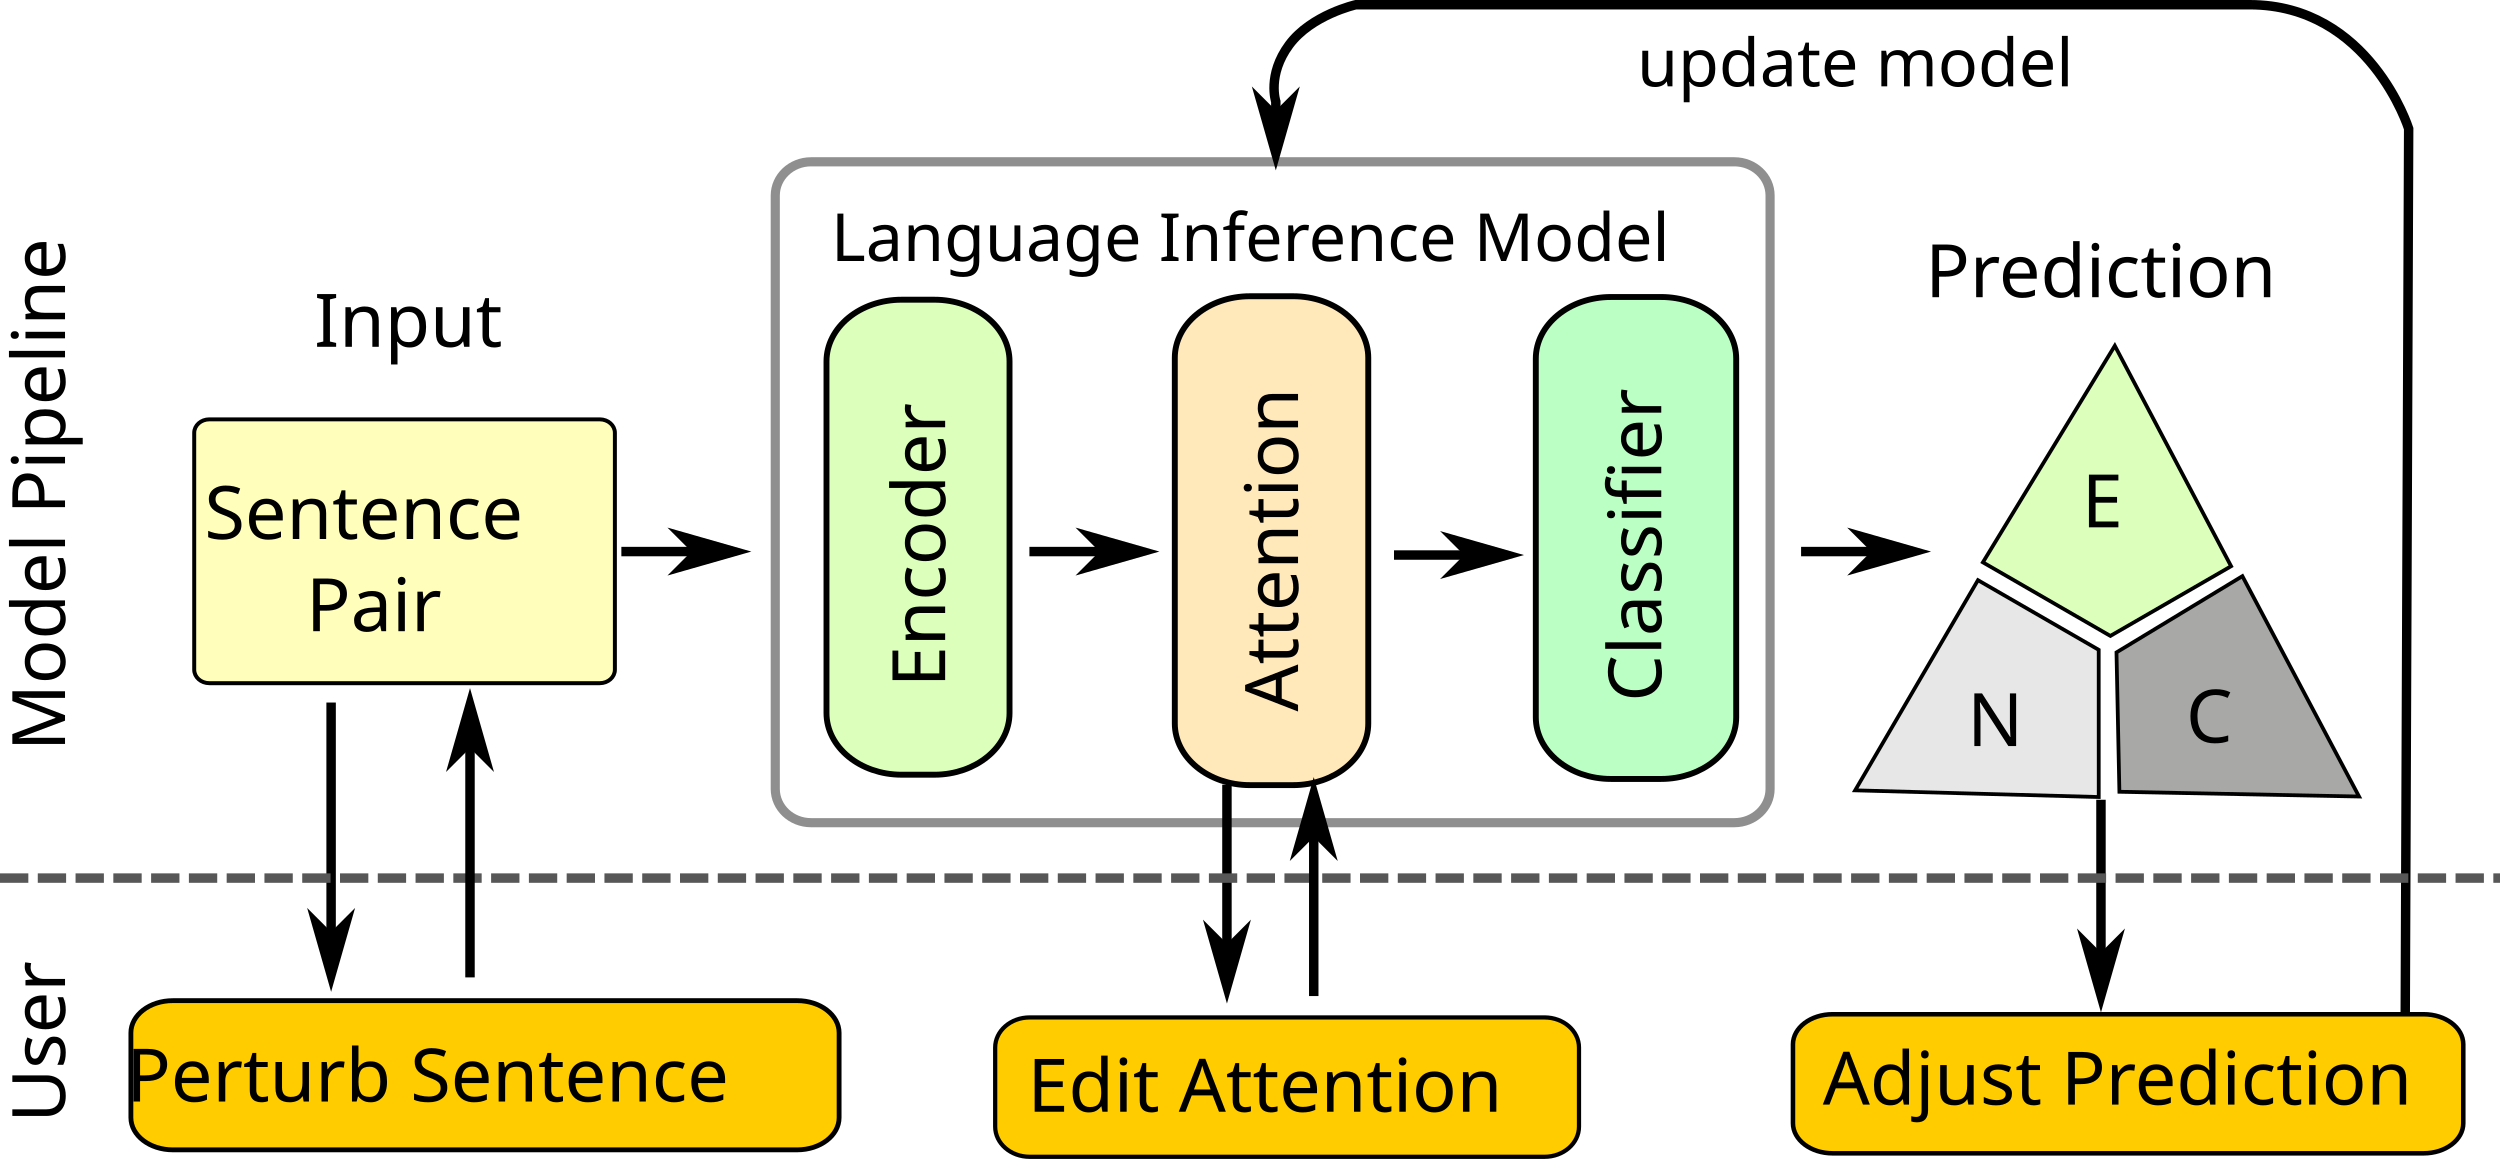
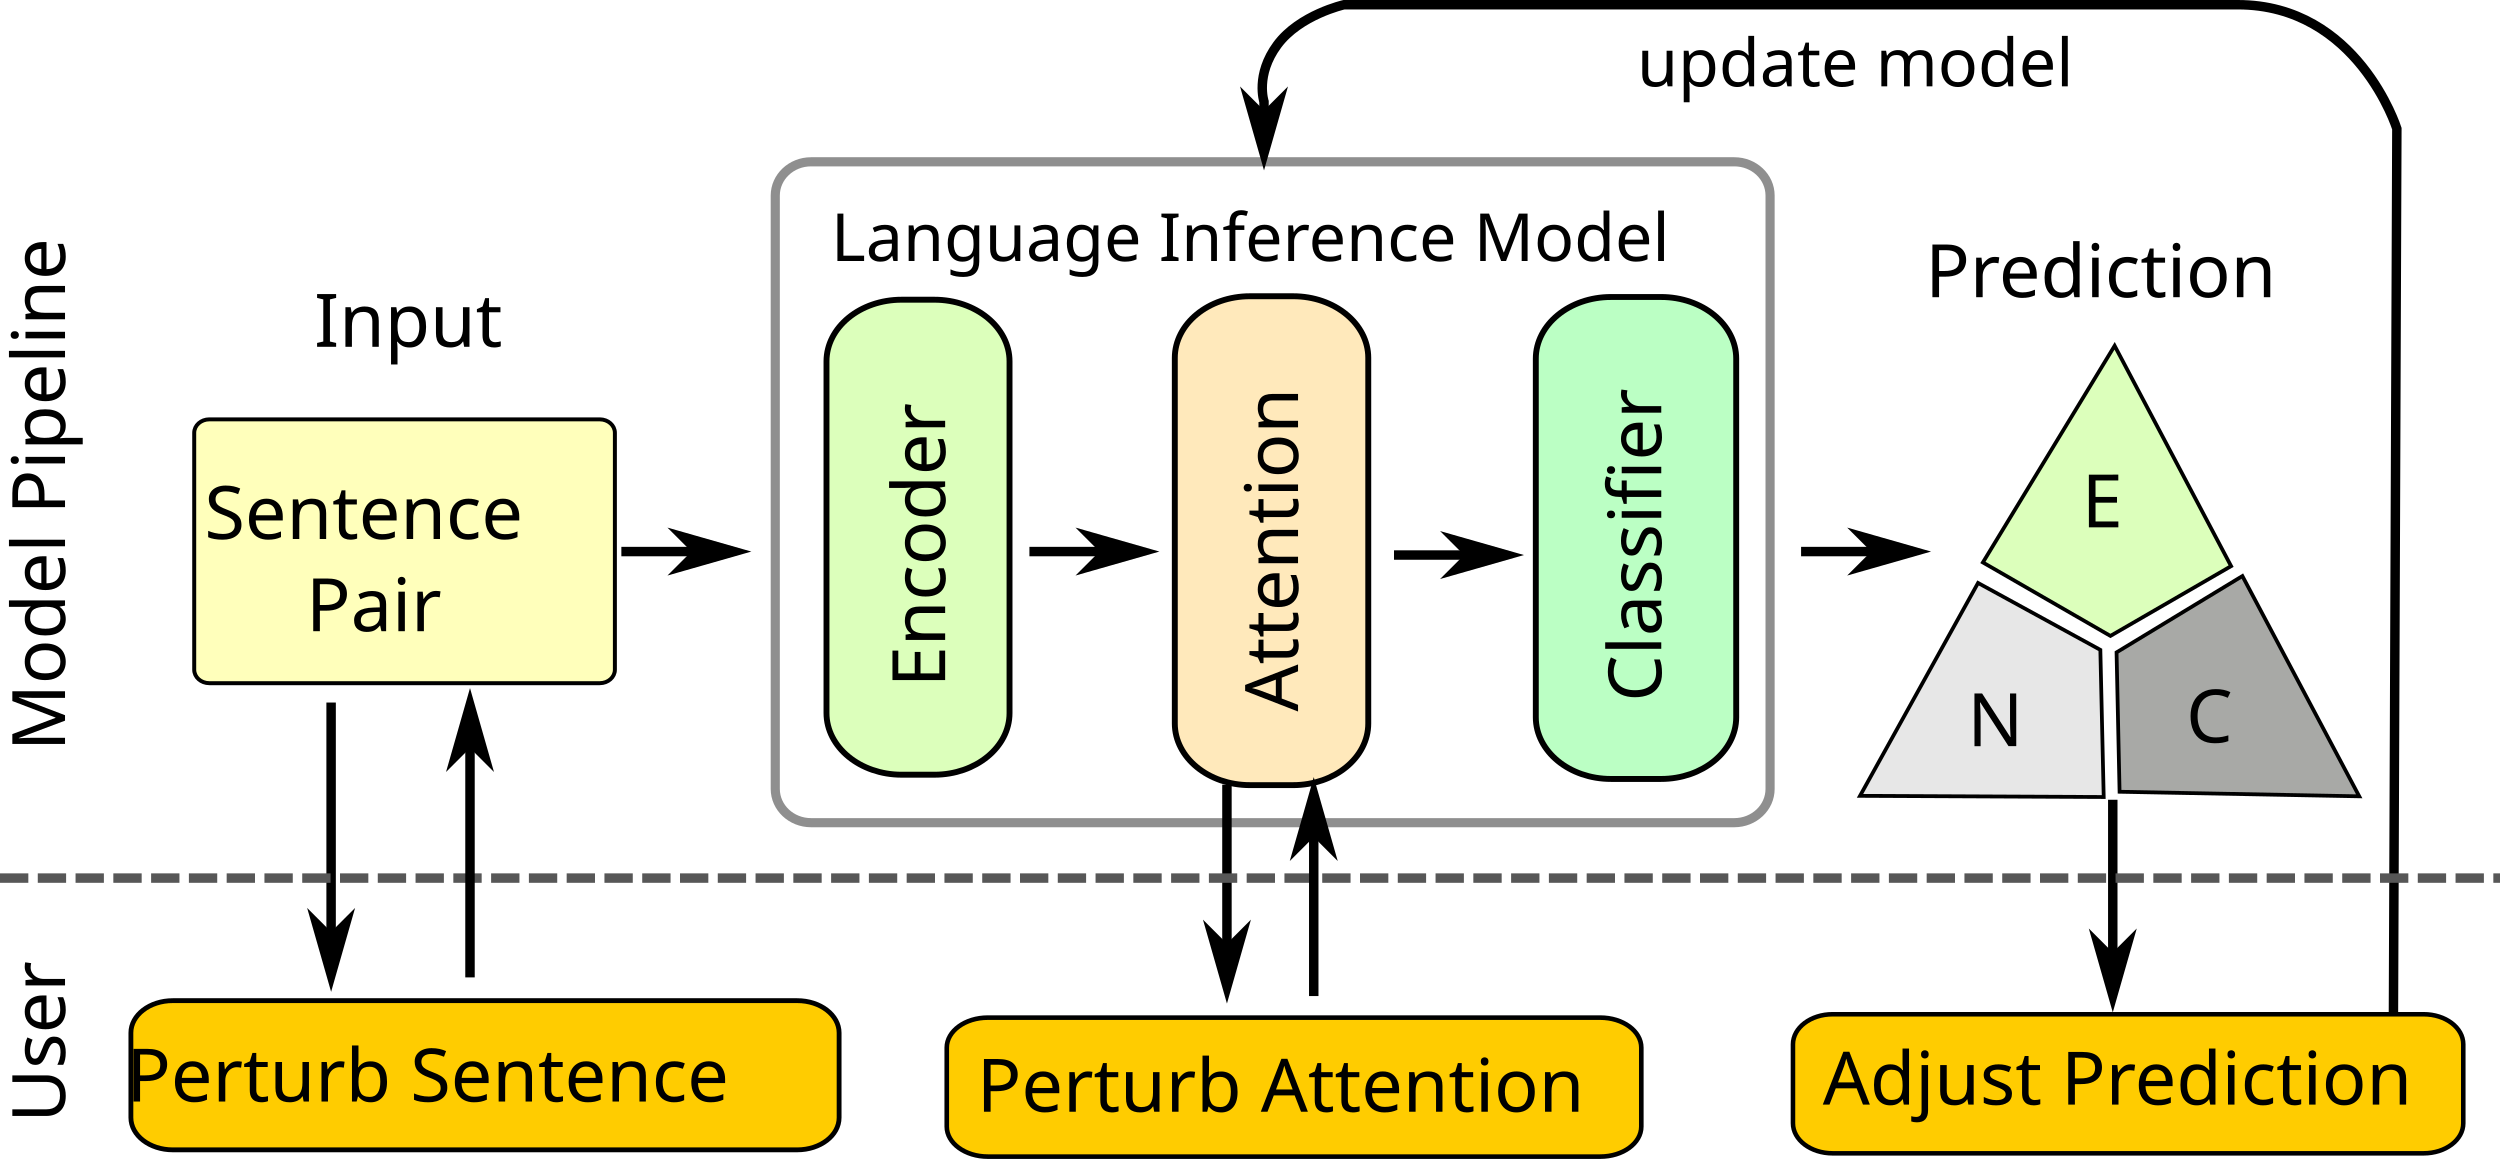
<svg xmlns="http://www.w3.org/2000/svg" width="597.647mm" height="277.051mm" viewBox="0 0 2117.647 981.677" id="svg2" version="1.1">
  <defs id="defs4">
    <marker orient="auto" refY="0" refX="0" id="marker4225" style="overflow:visible">
      <path id="path4227" d="M 0,0 5,-5 -12.5,0 5,5 0,0 Z" style="fill:#000000;fill-opacity:1;fill-rule:evenodd;stroke:#000000;stroke-width:1pt;stroke-opacity:1" transform="matrix(-0.4,0,0,-0.4,-4,0)" />
    </marker>
    <marker style="overflow:visible" id="marker4219" refX="0" refY="0" orient="auto">
      <path transform="matrix(-0.4,0,0,-0.4,-4,0)" style="fill:#000000;fill-opacity:1;fill-rule:evenodd;stroke:#000000;stroke-width:1pt;stroke-opacity:1" d="M 0,0 5,-5 -12.5,0 5,5 0,0 Z" id="path4221" />
    </marker>
    <marker orient="auto" refY="0" refX="0" id="marker4213" style="overflow:visible">
      <path id="path4215" d="M 0,0 5,-5 -12.5,0 5,5 0,0 Z" style="fill:#000000;fill-opacity:1;fill-rule:evenodd;stroke:#000000;stroke-width:1pt;stroke-opacity:1" transform="matrix(-0.4,0,0,-0.4,-4,0)" />
    </marker>
    <marker style="overflow:visible" id="marker9688" refX="0" refY="0" orient="auto">
      <path transform="matrix(-0.4,0,0,-0.4,-4,0)" style="fill:#000000;fill-opacity:1;fill-rule:evenodd;stroke:#000000;stroke-width:1pt;stroke-opacity:1" d="M 0,0 5,-5 -12.5,0 5,5 0,0 Z" id="path9690" />
    </marker>
    <marker style="overflow:visible" id="marker5078" refX="0" refY="0" orient="auto">
      <path transform="matrix(-0.4,0,0,-0.4,-4,0)" style="fill:#000000;fill-opacity:1;fill-rule:evenodd;stroke:#000000;stroke-width:1pt;stroke-opacity:1" d="M 0,0 5,-5 -12.5,0 5,5 0,0 Z" id="path5080" />
    </marker>
    <marker orient="auto" refY="0" refX="0" id="marker4545" style="overflow:visible">
      <path id="path4298" d="M 0,0 5,-5 -12.5,0 5,5 0,0 Z" style="fill:#000000;fill-opacity:1;fill-rule:evenodd;stroke:#000000;stroke-width:1pt;stroke-opacity:1" transform="matrix(-0.4,0,0,-0.4,-4,0)" />
    </marker>
    <marker style="overflow:visible" id="marker5138" refX="0" refY="0" orient="auto">
      <path transform="matrix(-0.4,0,0,-0.4,-4,0)" style="fill:#000000;fill-opacity:1;fill-rule:evenodd;stroke:#000000;stroke-width:1pt;stroke-opacity:1" d="M 0,0 5,-5 -12.5,0 5,5 0,0 Z" id="path5140" />
    </marker>
    <marker orient="auto" refY="0" refX="0" id="marker4988" style="overflow:visible">
      <path id="path4990" d="M 0,0 5,-5 -12.5,0 5,5 0,0 Z" style="fill:#000000;fill-opacity:1;fill-rule:evenodd;stroke:#000000;stroke-width:1pt;stroke-opacity:1" transform="matrix(-0.4,0,0,-0.4,-4,0)" />
    </marker>
    <marker orient="auto" refY="0" refX="0" id="marker4760" style="overflow:visible">
      <path id="path4762" d="M 0,0 5,-5 -12.5,0 5,5 0,0 Z" style="fill:#000000;fill-opacity:1;fill-rule:evenodd;stroke:#000000;stroke-width:1pt;stroke-opacity:1" transform="matrix(-0.4,0,0,-0.4,-4,0)" />
    </marker>
    <marker orient="auto" refY="0" refX="0" id="Arrow1Mend" style="overflow:visible">
      <path id="path4218" d="M 0,0 5,-5 -12.5,0 5,5 0,0 Z" style="fill:#000000;fill-opacity:1;fill-rule:evenodd;stroke:#000000;stroke-width:1pt;stroke-opacity:1" transform="matrix(-0.4,0,0,-0.4,-4,0)" />
    </marker>
    <marker style="overflow:visible" id="marker4566" refX="0" refY="0" orient="auto">
      <path transform="matrix(-0.4,0,0,-0.4,-4,0)" style="fill:#000000;fill-opacity:1;fill-rule:evenodd;stroke:#000000;stroke-width:1pt;stroke-opacity:1" d="M 0,0 5,-5 -12.5,0 5,5 0,0 Z" id="path4568" />
    </marker>
  </defs>
  <g id="layer1" transform="translate(843.6597,-2.462546)">
    <rect style="fill:#ffffbb;fill-opacity:1;stroke:#000000;stroke-width:3.371;stroke-miterlimit:4;stroke-dasharray:none;stroke-dashoffset:0;stroke-opacity:1" id="rect4136" width="356.335" height="223.478" x="-679.151" y="357.682" rx="12.804" ry="11.404" />
    <text xml:space="preserve" style="font-style:normal;font-weight:normal;font-size:40px;line-height:125%;font-family:sans-serif;letter-spacing:0px;word-spacing:0px;fill:#000000;fill-opacity:1;stroke:none;stroke-width:1px;stroke-linecap:butt;stroke-linejoin:miter;stroke-opacity:1" x="-500.995" y="459.001" id="text4138">
      <tspan x="-491.046" y="459.001" style="font-size:62.5px;text-align:center;text-anchor:middle" id="tspan4269">Sentence </tspan>
      <tspan x="-500.995" y="537.126" id="tspan4148" style="font-size:62.5px;text-align:center;text-anchor:middle">Pair</tspan>
    </text>
    <rect ry="63.639" rx="52.21" y="-143.571" x="-658.69" height="155.042" width="402.353" id="rect4152" style="fill:#dcffbb;fill-opacity:1;stroke:#000000;stroke-width:5;stroke-miterlimit:4;stroke-dasharray:none;stroke-dashoffset:0;stroke-opacity:1" transform="matrix(0,-1,1,0,0,0)" />
    <text xml:space="preserve" style="font-style:normal;font-weight:normal;font-size:40px;line-height:125%;font-family:sans-serif;letter-spacing:0px;word-spacing:0px;fill:#000000;fill-opacity:1;stroke:none;stroke-width:1px;stroke-linecap:butt;stroke-linejoin:miter;stroke-opacity:1" x="-584.572" y="-43.067" id="text4154" transform="matrix(0,-1,1,0,0,0)">
      <tspan x="-584.572" y="-43.067" style="font-size:62.5px" id="tspan4158">Encoder</tspan>
    </text>
    <rect style="fill:#ffe9bb;fill-opacity:1;stroke:#000000;stroke-width:5;stroke-miterlimit:4;stroke-dasharray:none;stroke-dashoffset:0;stroke-opacity:1" id="rect4162" width="414.118" height="163.866" x="-667.513" y="151.471" rx="52.21" ry="63.639" transform="matrix(0,-1,1,0,0,0)" />
    <text id="text4164" y="255.857" x="-605.16" style="font-style:normal;font-weight:normal;font-size:40px;line-height:125%;font-family:sans-serif;letter-spacing:0px;word-spacing:0px;fill:#000000;fill-opacity:1;stroke:none;stroke-width:1px;stroke-linecap:butt;stroke-linejoin:miter;stroke-opacity:1" xml:space="preserve" transform="matrix(0,-1,1,0,0,0)">
      <tspan id="tspan4166" style="font-size:62.5px" y="255.857" x="-605.16">Attention</tspan>
    </text>
    <rect ry="63.639" rx="52.21" y="457.26" x="-662.278" height="169.748" width="408.235" id="rect4168" style="fill:#bbffc4;fill-opacity:1;stroke:#000000;stroke-width:5;stroke-miterlimit:4;stroke-dasharray:none;stroke-dashoffset:0;stroke-opacity:1" transform="matrix(0,-1,1,0,0,0)" />
    <text xml:space="preserve" style="font-style:normal;font-weight:normal;font-size:40px;line-height:125%;font-family:sans-serif;letter-spacing:0px;word-spacing:0px;fill:#000000;fill-opacity:1;stroke:none;stroke-width:1px;stroke-linecap:butt;stroke-linejoin:miter;stroke-opacity:1" x="-596.866" y="563.529" id="text4170" transform="matrix(0,-1,1,0,0,0)">
      <tspan x="-596.866" y="563.529" style="font-size:62.5px" id="tspan4172">Classifier</tspan>
    </text>
    <text id="text4178" y="254.194" x="787.143" style="font-style:normal;font-weight:normal;font-size:40px;line-height:125%;font-family:sans-serif;letter-spacing:0px;word-spacing:0px;fill:#000000;fill-opacity:1;stroke:none;stroke-width:1px;stroke-linecap:butt;stroke-linejoin:miter;stroke-opacity:1" xml:space="preserve">
      <tspan style="font-size:62.5px" id="tspan4186" y="254.194" x="787.143">Prediction</tspan>
    </text>
-     <path style="fill:#dcffbb;fill-opacity:1;fill-rule:evenodd;stroke:#000000;stroke-width:3.2;stroke-linecap:butt;stroke-linejoin:miter;stroke-miterlimit:4;stroke-dasharray:none;stroke-opacity:1" d="m 947.714,295.354 -111.743,183.441 107.966,62.334 102.271,-59.046 z" id="path4197" />
-     <path id="path4199" d="m 727.75,671.928 206.343,5.664 -0.026,-124.669 -102.284,-59.025 z" style="fill:#e7e7e7;fill-opacity:1;fill-rule:evenodd;stroke:#000000;stroke-width:3.2;stroke-linecap:butt;stroke-linejoin:miter;stroke-miterlimit:4;stroke-dasharray:none;stroke-opacity:1" />
-     <path style="fill:#a8a9a6;fill-opacity:1;fill-rule:evenodd;stroke:#000000;stroke-width:3.2;stroke-linecap:butt;stroke-linejoin:miter;stroke-miterlimit:4;stroke-dasharray:none;stroke-opacity:1" d="m 1154.593,677.157 -98.819,-186.66 -106.642,64.574 2.464,118.067 z" id="path4201" />
+     <path style="fill:#dcffbb;fill-opacity:1;fill-rule:evenodd;stroke:#000000;stroke-width:3.2;stroke-linecap:butt;stroke-linejoin:miter;stroke-miterlimit:4;stroke-dasharray:none;stroke-opacity:1" d="M 947.562,295.349 835.966,478.879 943.982,541.127 1046.206,481.999 Z" id="path4197" />
+     <path id="path4199" d="M 731.886,676.597 938.304,677.589 935.455,552.953 831.861,496.259 Z" style="fill:#e7e7e7;fill-opacity:1;fill-rule:evenodd;stroke:#000000;stroke-width:3.2;stroke-linecap:butt;stroke-linejoin:miter;stroke-miterlimit:4;stroke-dasharray:none;stroke-opacity:1" />
+     <path style="fill:#a8a9a6;fill-opacity:1;fill-rule:evenodd;stroke:#000000;stroke-width:3.2;stroke-linecap:butt;stroke-linejoin:miter;stroke-miterlimit:4;stroke-dasharray:none;stroke-opacity:1" d="m 1154.746,676.986 -98.969,-186.581 -106.59,64.659 2.559,118.065 z" id="path4201" />
    <path id="path4564" d="m 337.143,472.614 94.352,0" style="fill:none;fill-rule:evenodd;stroke:#000000;stroke-width:8;stroke-linecap:butt;stroke-linejoin:miter;stroke-miterlimit:4;stroke-dasharray:none;stroke-opacity:1;marker-end:url(#marker4566)" />
    <path style="fill:none;fill-rule:evenodd;stroke:#000000;stroke-width:8;stroke-linecap:butt;stroke-linejoin:miter;stroke-miterlimit:4;stroke-dasharray:none;stroke-opacity:1;marker-end:url(#marker4760)" d="m 681.966,469.673 94.352,0" id="path4758" />
-     <text xml:space="preserve" style="font-style:normal;font-weight:normal;font-size:40px;line-height:125%;font-family:sans-serif;letter-spacing:0px;word-spacing:0px;fill:#000000;fill-opacity:1;stroke:none;stroke-width:1px;stroke-linecap:butt;stroke-linejoin:miter;stroke-opacity:1" x="822.672" y="634.429" id="text4968">
-       <tspan x="822.672" y="634.429" id="tspan4970" style="font-size:62.5px">N</tspan>
+     <text xml:space="preserve" style="font-style:normal;font-weight:normal;font-size:40px;line-height:125%;font-family:sans-serif;letter-spacing:0px;word-spacing:0px;fill:#000000;fill-opacity:1;stroke:none;stroke-width:1px;stroke-linecap:butt;stroke-linejoin:miter;stroke-opacity:1" x="822.283" y="635.182" id="text4968" transform="matrix(0.9999997,-8.0020229e-4,8.0020229e-4,0.9999997,0,0)">
+       <tspan x="822.283" y="635.182" id="tspan4970" style="font-size:62.5px">N</tspan>
    </text>
-     <text id="text4972" y="631.488" x="1007.966" style="font-style:normal;font-weight:normal;font-size:40px;line-height:125%;font-family:sans-serif;letter-spacing:0px;word-spacing:0px;fill:#000000;fill-opacity:1;stroke:none;stroke-width:1px;stroke-linecap:butt;stroke-linejoin:miter;stroke-opacity:1" xml:space="preserve">
-       <tspan style="font-size:62.5px" id="tspan4974" y="631.488" x="1007.966">C</tspan>
+     <text id="text4972" y="632.241" x="1007.577" style="font-style:normal;font-weight:normal;font-size:40px;line-height:125%;font-family:sans-serif;letter-spacing:0px;word-spacing:0px;fill:#000000;fill-opacity:1;stroke:none;stroke-width:1px;stroke-linecap:butt;stroke-linejoin:miter;stroke-opacity:1" xml:space="preserve" transform="matrix(0.9999997,-8.0020229e-4,8.0020229e-4,0.9999997,0,0)">
+       <tspan style="font-size:62.5px" id="tspan4974" y="632.241" x="1007.577">C</tspan>
    </text>
-     <text xml:space="preserve" style="font-style:normal;font-weight:normal;font-size:40px;line-height:125%;font-family:sans-serif;letter-spacing:0px;word-spacing:0px;fill:#000000;fill-opacity:1;stroke:none;stroke-width:1px;stroke-linecap:butt;stroke-linejoin:miter;stroke-opacity:1" x="919.731" y="449.135" id="text4976">
-       <tspan x="919.731" y="449.135" id="tspan4978" style="font-size:62.5px">E</tspan>
+     <text xml:space="preserve" style="font-style:normal;font-weight:normal;font-size:40px;line-height:125%;font-family:sans-serif;letter-spacing:0px;word-spacing:0px;fill:#000000;fill-opacity:1;stroke:none;stroke-width:1px;stroke-linecap:butt;stroke-linejoin:miter;stroke-opacity:1" x="919.342" y="449.888" id="text4976" transform="matrix(0.9999997,-8.0020229e-4,8.0020229e-4,0.9999997,0,0)">
+       <tspan x="919.342" y="449.888" id="tspan4978" style="font-size:62.5px">E</tspan>
    </text>
    <path style="fill:none;fill-rule:evenodd;stroke:#000000;stroke-width:8;stroke-linecap:butt;stroke-linejoin:miter;stroke-miterlimit:4;stroke-dasharray:none;stroke-opacity:1;marker-end:url(#marker4988)" d="m 28.319,469.673 94.352,0" id="path4986" />
    <path id="path5136" d="m -317.328,469.673 94.352,0" style="fill:none;fill-rule:evenodd;stroke:#000000;stroke-width:8;stroke-linecap:butt;stroke-linejoin:miter;stroke-miterlimit:4;stroke-dasharray:none;stroke-opacity:1;marker-end:url(#marker5138)" />
    <rect ry="28.566" rx="30.28" y="139.518" x="-186.962" height="559.806" width="842.663" id="rect4275" style="fill:none;fill-opacity:1;stroke:#8f8f8f;stroke-width:7.743;stroke-miterlimit:4;stroke-dasharray:none;stroke-dashoffset:0;stroke-opacity:1" />
    <text xml:space="preserve" style="font-style:normal;font-weight:normal;font-size:75px;line-height:125%;font-family:Sans;letter-spacing:0px;word-spacing:0px;fill:#000000;fill-opacity:1;stroke:none;stroke-width:1px;stroke-linecap:butt;stroke-linejoin:miter;stroke-opacity:1" x="-139.777" y="223.55" id="text4277">
      <tspan id="tspan4279" x="-139.777" y="223.55" style="font-size:56.25px">Language Inference Model</tspan>
    </text>
-     <path style="fill:none;fill-rule:evenodd;stroke:#000000;stroke-width:8;stroke-linecap:butt;stroke-linejoin:miter;stroke-miterlimit:4;stroke-dasharray:none;stroke-opacity:1;marker-end:url(#marker4545)" d="m 1193.679,872.823 2.942,-761.397 c 0,0 -33.072,-104.963 -134.763,-104.963 l -757.033,0 c 0,0 -37.663,8.493 -56.495,33.972 -18.832,25.479 -11.299,48.127 -11.299,48.127 l 0,42.465" id="path4283" />
+     <path style="fill:none;fill-rule:evenodd;stroke:#000000;stroke-width:8;stroke-linecap:butt;stroke-linejoin:miter;stroke-miterlimit:4;stroke-dasharray:none;stroke-opacity:1;marker-end:url(#marker4545)" d="m 1183.679,872.823 2.942,-761.397 c 0,0 -33.072,-104.963 -134.763,-104.963 l -757.033,0 c 0,0 -37.663,8.493 -56.495,33.972 -18.832,25.479 -11.299,48.127 -11.299,48.127 l 0,42.465" id="path4283" />
    <text xml:space="preserve" style="font-style:normal;font-weight:normal;font-size:40px;line-height:125%;font-family:sans-serif;letter-spacing:0px;word-spacing:0px;fill:#000000;fill-opacity:1;stroke:none;stroke-width:1px;stroke-linecap:butt;stroke-linejoin:miter;stroke-opacity:1" x="543.025" y="75.606" id="text4876">
      <tspan x="543.025" y="75.606" id="tspan4878" style="font-size:56.25px">update model </tspan>
    </text>
    <path style="fill:none;fill-rule:evenodd;stroke:#000000;stroke-width:8;stroke-linecap:butt;stroke-linejoin:miter;stroke-miterlimit:4;stroke-dasharray:none;stroke-opacity:1;marker-end:url(#Arrow1Mend)" d="m 195.634,667.081 0,169.7" id="path4880" />
    <rect style="color:#000000;clip-rule:nonzero;display:inline;overflow:visible;visibility:visible;opacity:1;isolation:auto;mix-blend-mode:normal;color-interpolation:sRGB;color-interpolation-filters:linearRGB;solid-color:#000000;solid-opacity:1;fill:#ffcc00;fill-opacity:1;fill-rule:nonzero;stroke:#000000;stroke-width:4.097;stroke-linecap:butt;stroke-linejoin:miter;stroke-miterlimit:4;stroke-dasharray:none;stroke-dashoffset:0;stroke-opacity:1;color-rendering:auto;image-rendering:auto;shape-rendering:auto;text-rendering:auto;enable-background:accumulate" id="rect5058" width="599.903" height="126.373" x="-732.787" y="850.071" rx="35.484" ry="27.306" />
    <text xml:space="preserve" style="font-style:normal;font-weight:normal;font-size:75px;line-height:125%;font-family:Sans;letter-spacing:0px;word-spacing:0px;fill:#000000;fill-opacity:1;stroke:none;stroke-width:1px;stroke-linecap:butt;stroke-linejoin:miter;stroke-opacity:1" x="-434.562" y="935.551" id="text5066">
      <tspan x="-424.613" y="935.551" style="font-size:62.5px;text-align:center;text-anchor:middle" id="tspan4205">Perturb Sentence </tspan>
    </text>
    <path id="path5076" d="m -563.189,597.551 0,229.305" style="fill:none;fill-rule:evenodd;stroke:#000000;stroke-width:8;stroke-linecap:butt;stroke-linejoin:miter;stroke-miterlimit:4;stroke-dasharray:none;stroke-opacity:1;marker-end:url(#marker5078)" />
-     <rect ry="25.508" rx="29.251" y="864.29" x="-0.685" height="118.051" width="494.522" id="rect9674" style="color:#000000;clip-rule:nonzero;display:inline;overflow:visible;visibility:visible;opacity:1;isolation:auto;mix-blend-mode:normal;color-interpolation:sRGB;color-interpolation-filters:linearRGB;solid-color:#000000;solid-opacity:1;fill:#ffcc00;fill-opacity:1;fill-rule:nonzero;stroke:#000000;stroke-width:3.596;stroke-linecap:butt;stroke-linejoin:miter;stroke-miterlimit:4;stroke-dasharray:none;stroke-dashoffset:0;stroke-opacity:1;color-rendering:auto;image-rendering:auto;shape-rendering:auto;text-rendering:auto;enable-background:accumulate" />
-     <text id="text9676" y="944.139" x="26.693" style="font-style:normal;font-weight:normal;font-size:75px;line-height:125%;font-family:Sans;letter-spacing:0px;word-spacing:0px;fill:#000000;fill-opacity:1;stroke:none;stroke-width:1px;stroke-linecap:butt;stroke-linejoin:miter;stroke-opacity:1" xml:space="preserve">
-       <tspan style="font-size:62.5px" y="944.139" x="26.693" id="tspan9678">Edit Attention </tspan>
+     <rect ry="25.438" rx="34.799" y="864.451" x="-41.701" height="117.731" width="588.319" id="rect9674" style="color:#000000;clip-rule:nonzero;display:inline;overflow:visible;visibility:visible;opacity:1;isolation:auto;mix-blend-mode:normal;color-interpolation:sRGB;color-interpolation-filters:linearRGB;solid-color:#000000;solid-opacity:1;fill:#ffcc00;fill-opacity:1;fill-rule:nonzero;stroke:#000000;stroke-width:3.916;stroke-linecap:butt;stroke-linejoin:miter;stroke-miterlimit:4;stroke-dasharray:none;stroke-dashoffset:0;stroke-opacity:1;color-rendering:auto;image-rendering:auto;shape-rendering:auto;text-rendering:auto;enable-background:accumulate" />
+     <text id="text9676" y="944.139" x="-16.248" style="font-style:normal;font-weight:normal;font-size:75px;line-height:125%;font-family:Sans;letter-spacing:0px;word-spacing:0px;fill:#000000;fill-opacity:1;stroke:none;stroke-width:1px;stroke-linecap:butt;stroke-linejoin:miter;stroke-opacity:1" xml:space="preserve">
+       <tspan style="font-size:62.5px" y="944.139" x="-16.248" id="tspan9678">Perturb Attention </tspan>
    </text>
-     <path id="path9686" d="m 935.987,679.904 0,164.364" style="fill:none;fill-rule:evenodd;stroke:#000000;stroke-width:8;stroke-linecap:butt;stroke-linejoin:miter;stroke-miterlimit:4;stroke-dasharray:none;stroke-opacity:1;marker-end:url(#marker9688)" />
+     <path id="path9686" d="m 945.987,679.904 0,164.364" style="fill:none;fill-rule:evenodd;stroke:#000000;stroke-width:8;stroke-linecap:butt;stroke-linejoin:miter;stroke-miterlimit:4;stroke-dasharray:none;stroke-opacity:1;marker-end:url(#marker9688)" />
    <rect style="color:#000000;clip-rule:nonzero;display:inline;overflow:visible;visibility:visible;opacity:1;isolation:auto;mix-blend-mode:normal;color-interpolation:sRGB;color-interpolation-filters:linearRGB;solid-color:#000000;solid-opacity:1;fill:#ffcc00;fill-opacity:1;fill-rule:nonzero;stroke:#000000;stroke-width:3.849;stroke-linecap:butt;stroke-linejoin:miter;stroke-miterlimit:4;stroke-dasharray:none;stroke-dashoffset:0;stroke-opacity:1;color-rendering:auto;image-rendering:auto;shape-rendering:auto;text-rendering:auto;enable-background:accumulate" id="rect12152" width="567.798" height="117.798" x="675.088" y="861.593" rx="33.585" ry="25.453" />
    <text xml:space="preserve" style="font-style:normal;font-weight:normal;font-size:75px;line-height:125%;font-family:Sans;letter-spacing:0px;word-spacing:0px;fill:#000000;fill-opacity:1;stroke:none;stroke-width:1px;stroke-linecap:butt;stroke-linejoin:miter;stroke-opacity:1" x="700.34" y="938.139" id="text12154">
      <tspan id="tspan12156" x="700.34" y="938.139" style="font-size:62.5px">Adjust Prediction </tspan>
    </text>
    <text xml:space="preserve" style="font-style:normal;font-weight:normal;font-size:40px;line-height:125%;font-family:sans-serif;letter-spacing:0px;word-spacing:0px;fill:#000000;fill-opacity:1;stroke:none;stroke-width:1px;stroke-linecap:butt;stroke-linejoin:miter;stroke-opacity:1" x="-577.563" y="296.194" id="text24694">
      <tspan x="-577.563" y="296.194" id="tspan24696" style="font-size:62.5px">Input</tspan>
    </text>
    <path style="fill:none;fill-rule:evenodd;stroke:#575757;stroke-width:8;stroke-linecap:butt;stroke-linejoin:miter;stroke-miterlimit:4;stroke-dasharray:24, 8;stroke-dashoffset:0;stroke-opacity:1" d="m -843.66,746.257 2117.647,0" id="path4209" />
    <path style="fill:none;fill-rule:evenodd;stroke:#000000;stroke-width:8;stroke-linecap:butt;stroke-linejoin:miter;stroke-miterlimit:4;stroke-dasharray:none;stroke-opacity:1;marker-end:url(#marker4213)" d="m -445.542,830.372 0,-229.305" id="path4211" />
    <path id="path4217" d="m 269.164,846.178 0,-169.7" style="fill:none;fill-rule:evenodd;stroke:#000000;stroke-width:8;stroke-linecap:butt;stroke-linejoin:miter;stroke-miterlimit:4;stroke-dasharray:none;stroke-opacity:1;marker-end:url(#marker4219)" />
    <text xml:space="preserve" style="font-style:normal;font-weight:normal;font-size:75px;line-height:125%;font-family:Sans;letter-spacing:0px;word-spacing:0px;fill:#000000;fill-opacity:1;stroke:none;stroke-width:1px;stroke-linecap:butt;stroke-linejoin:miter;stroke-opacity:1" x="-953.362" y="-788.584" id="text4229" transform="matrix(0,-0.9999999,1,0,0,0)">
      <tspan id="tspan4231" x="-953.362" y="-788.584" style="font-size:62.5px">User</tspan>
    </text>
    <text transform="matrix(0,-0.9999999,1,0,0,0)" id="text4233" y="-788.584" x="-638.656" style="font-style:normal;font-weight:normal;font-size:75px;line-height:125%;font-family:Sans;letter-spacing:0px;word-spacing:0px;fill:#000000;fill-opacity:1;stroke:none;stroke-width:1px;stroke-linecap:butt;stroke-linejoin:miter;stroke-opacity:1" xml:space="preserve">
      <tspan style="font-size:62.5px" y="-788.584" x="-638.656" id="tspan4235">Model Pipeline</tspan>
    </text>
  </g>
</svg>
